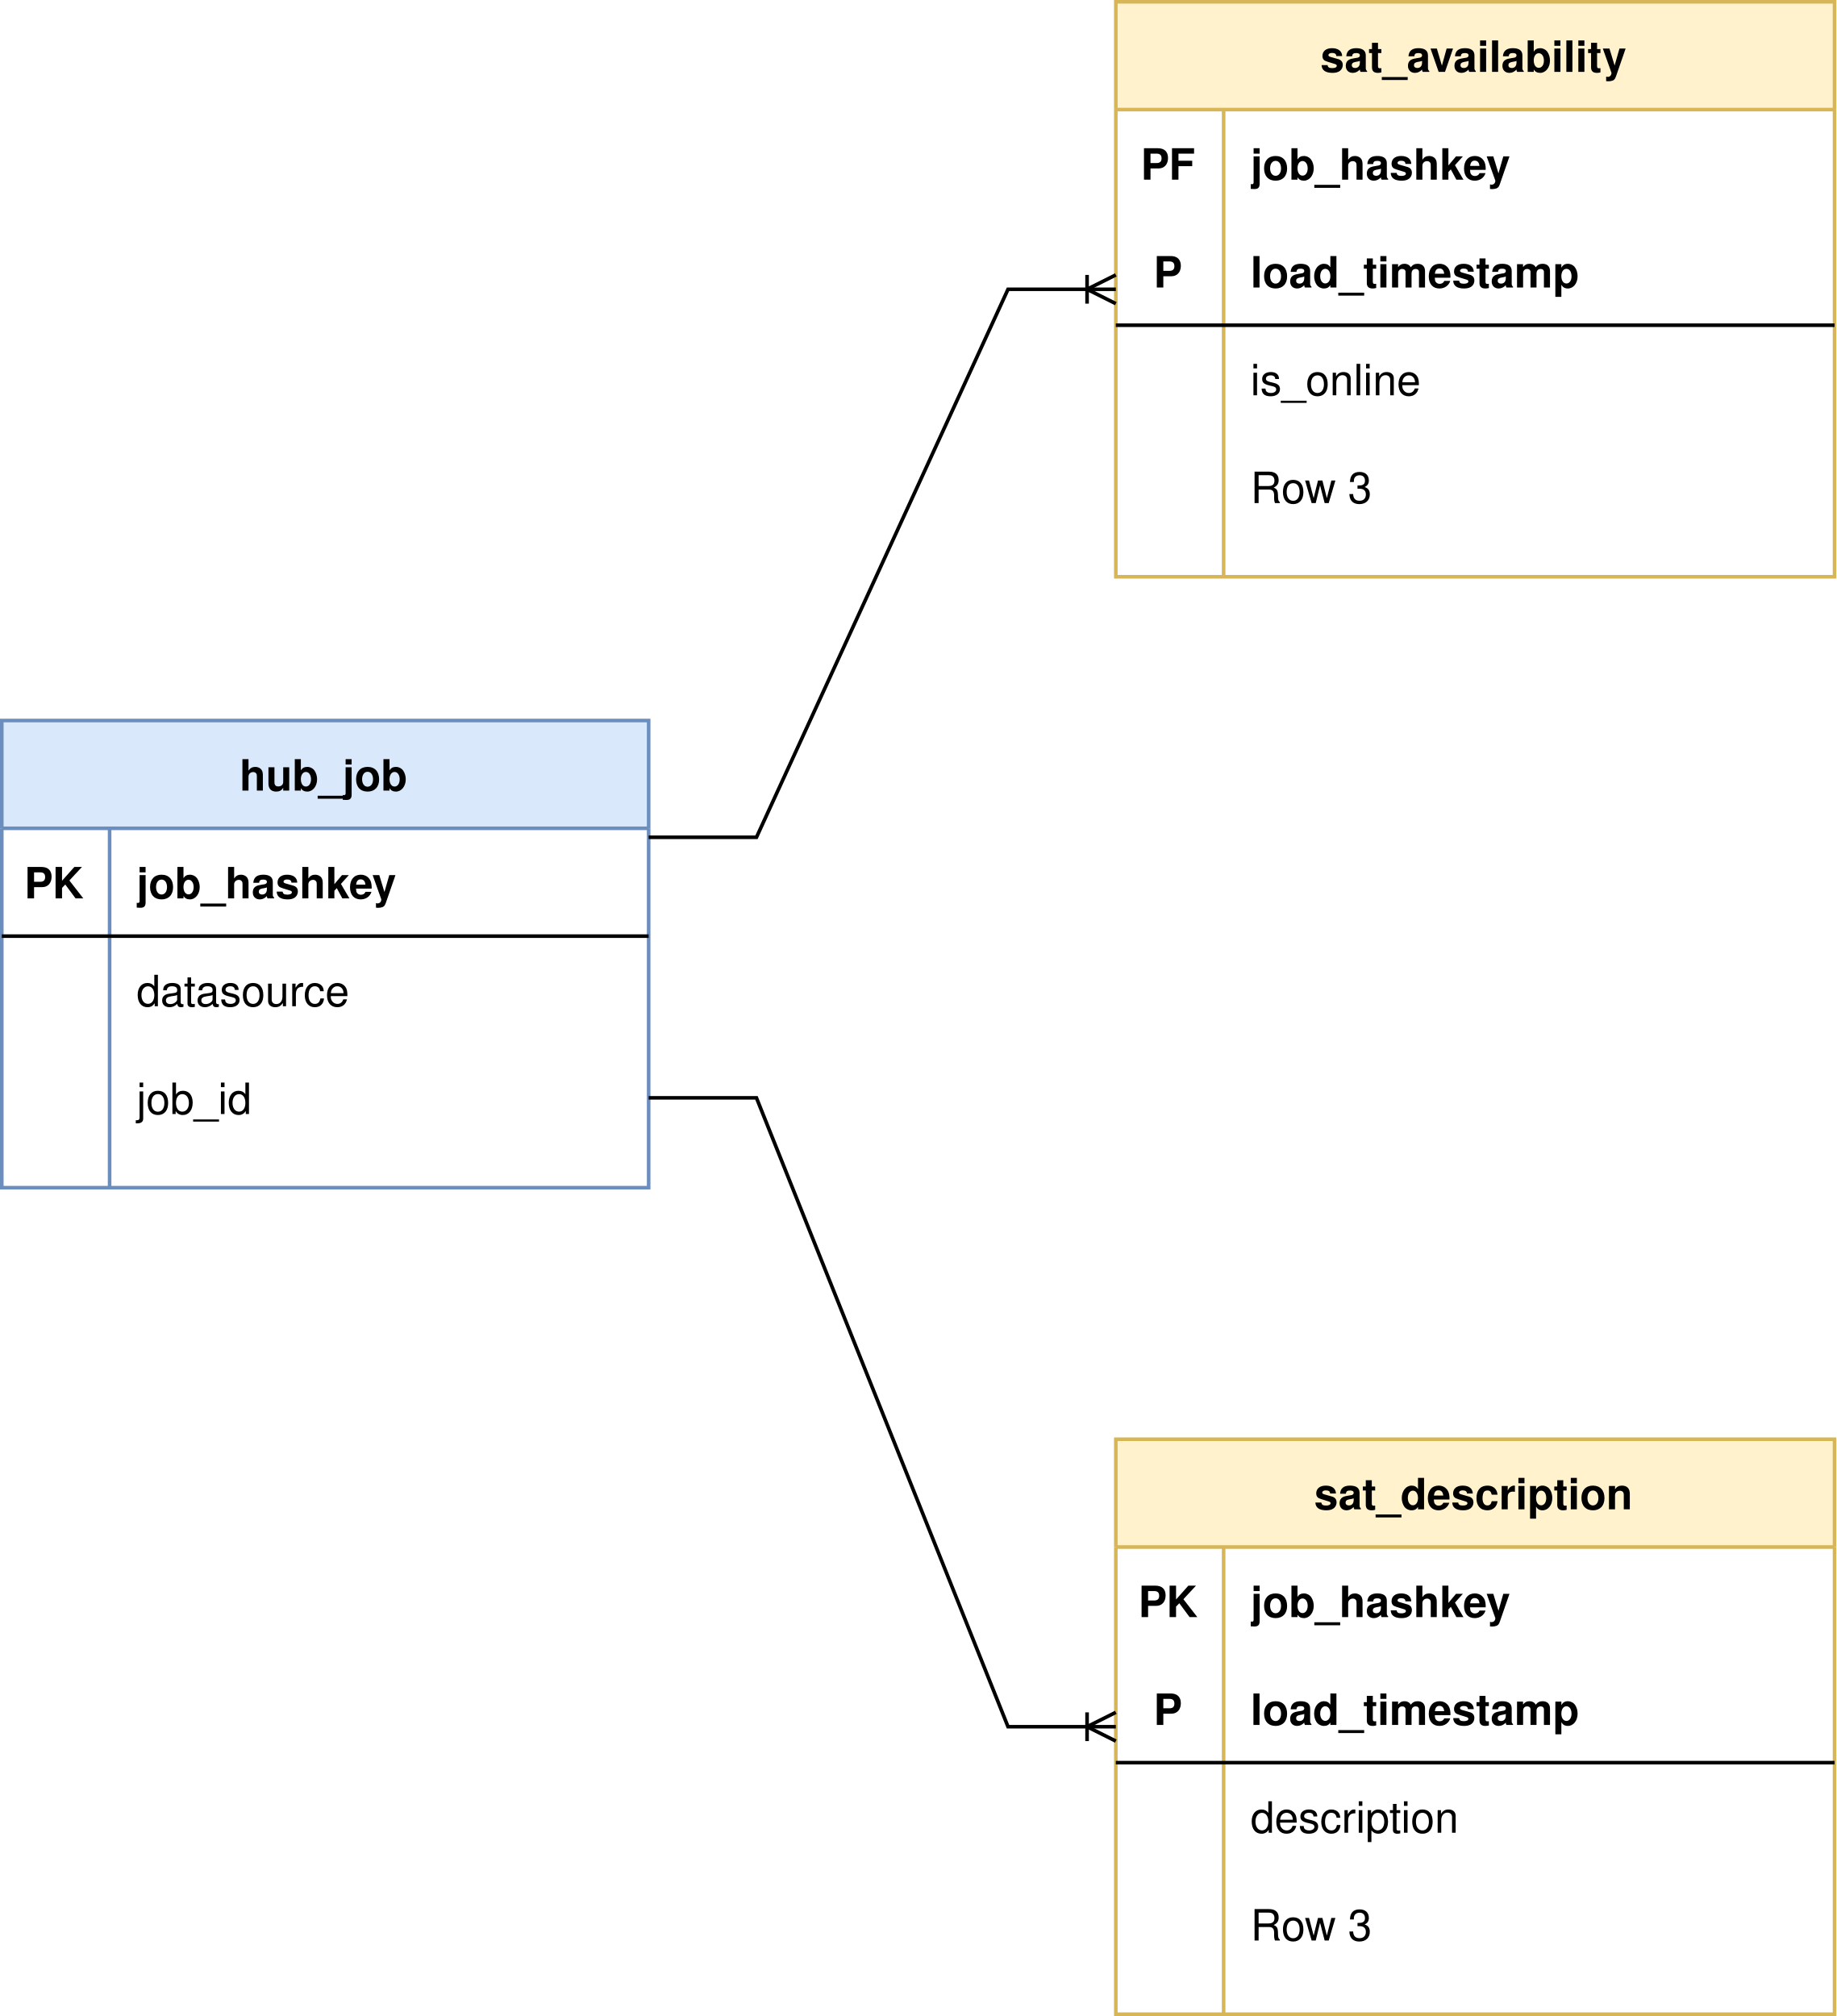
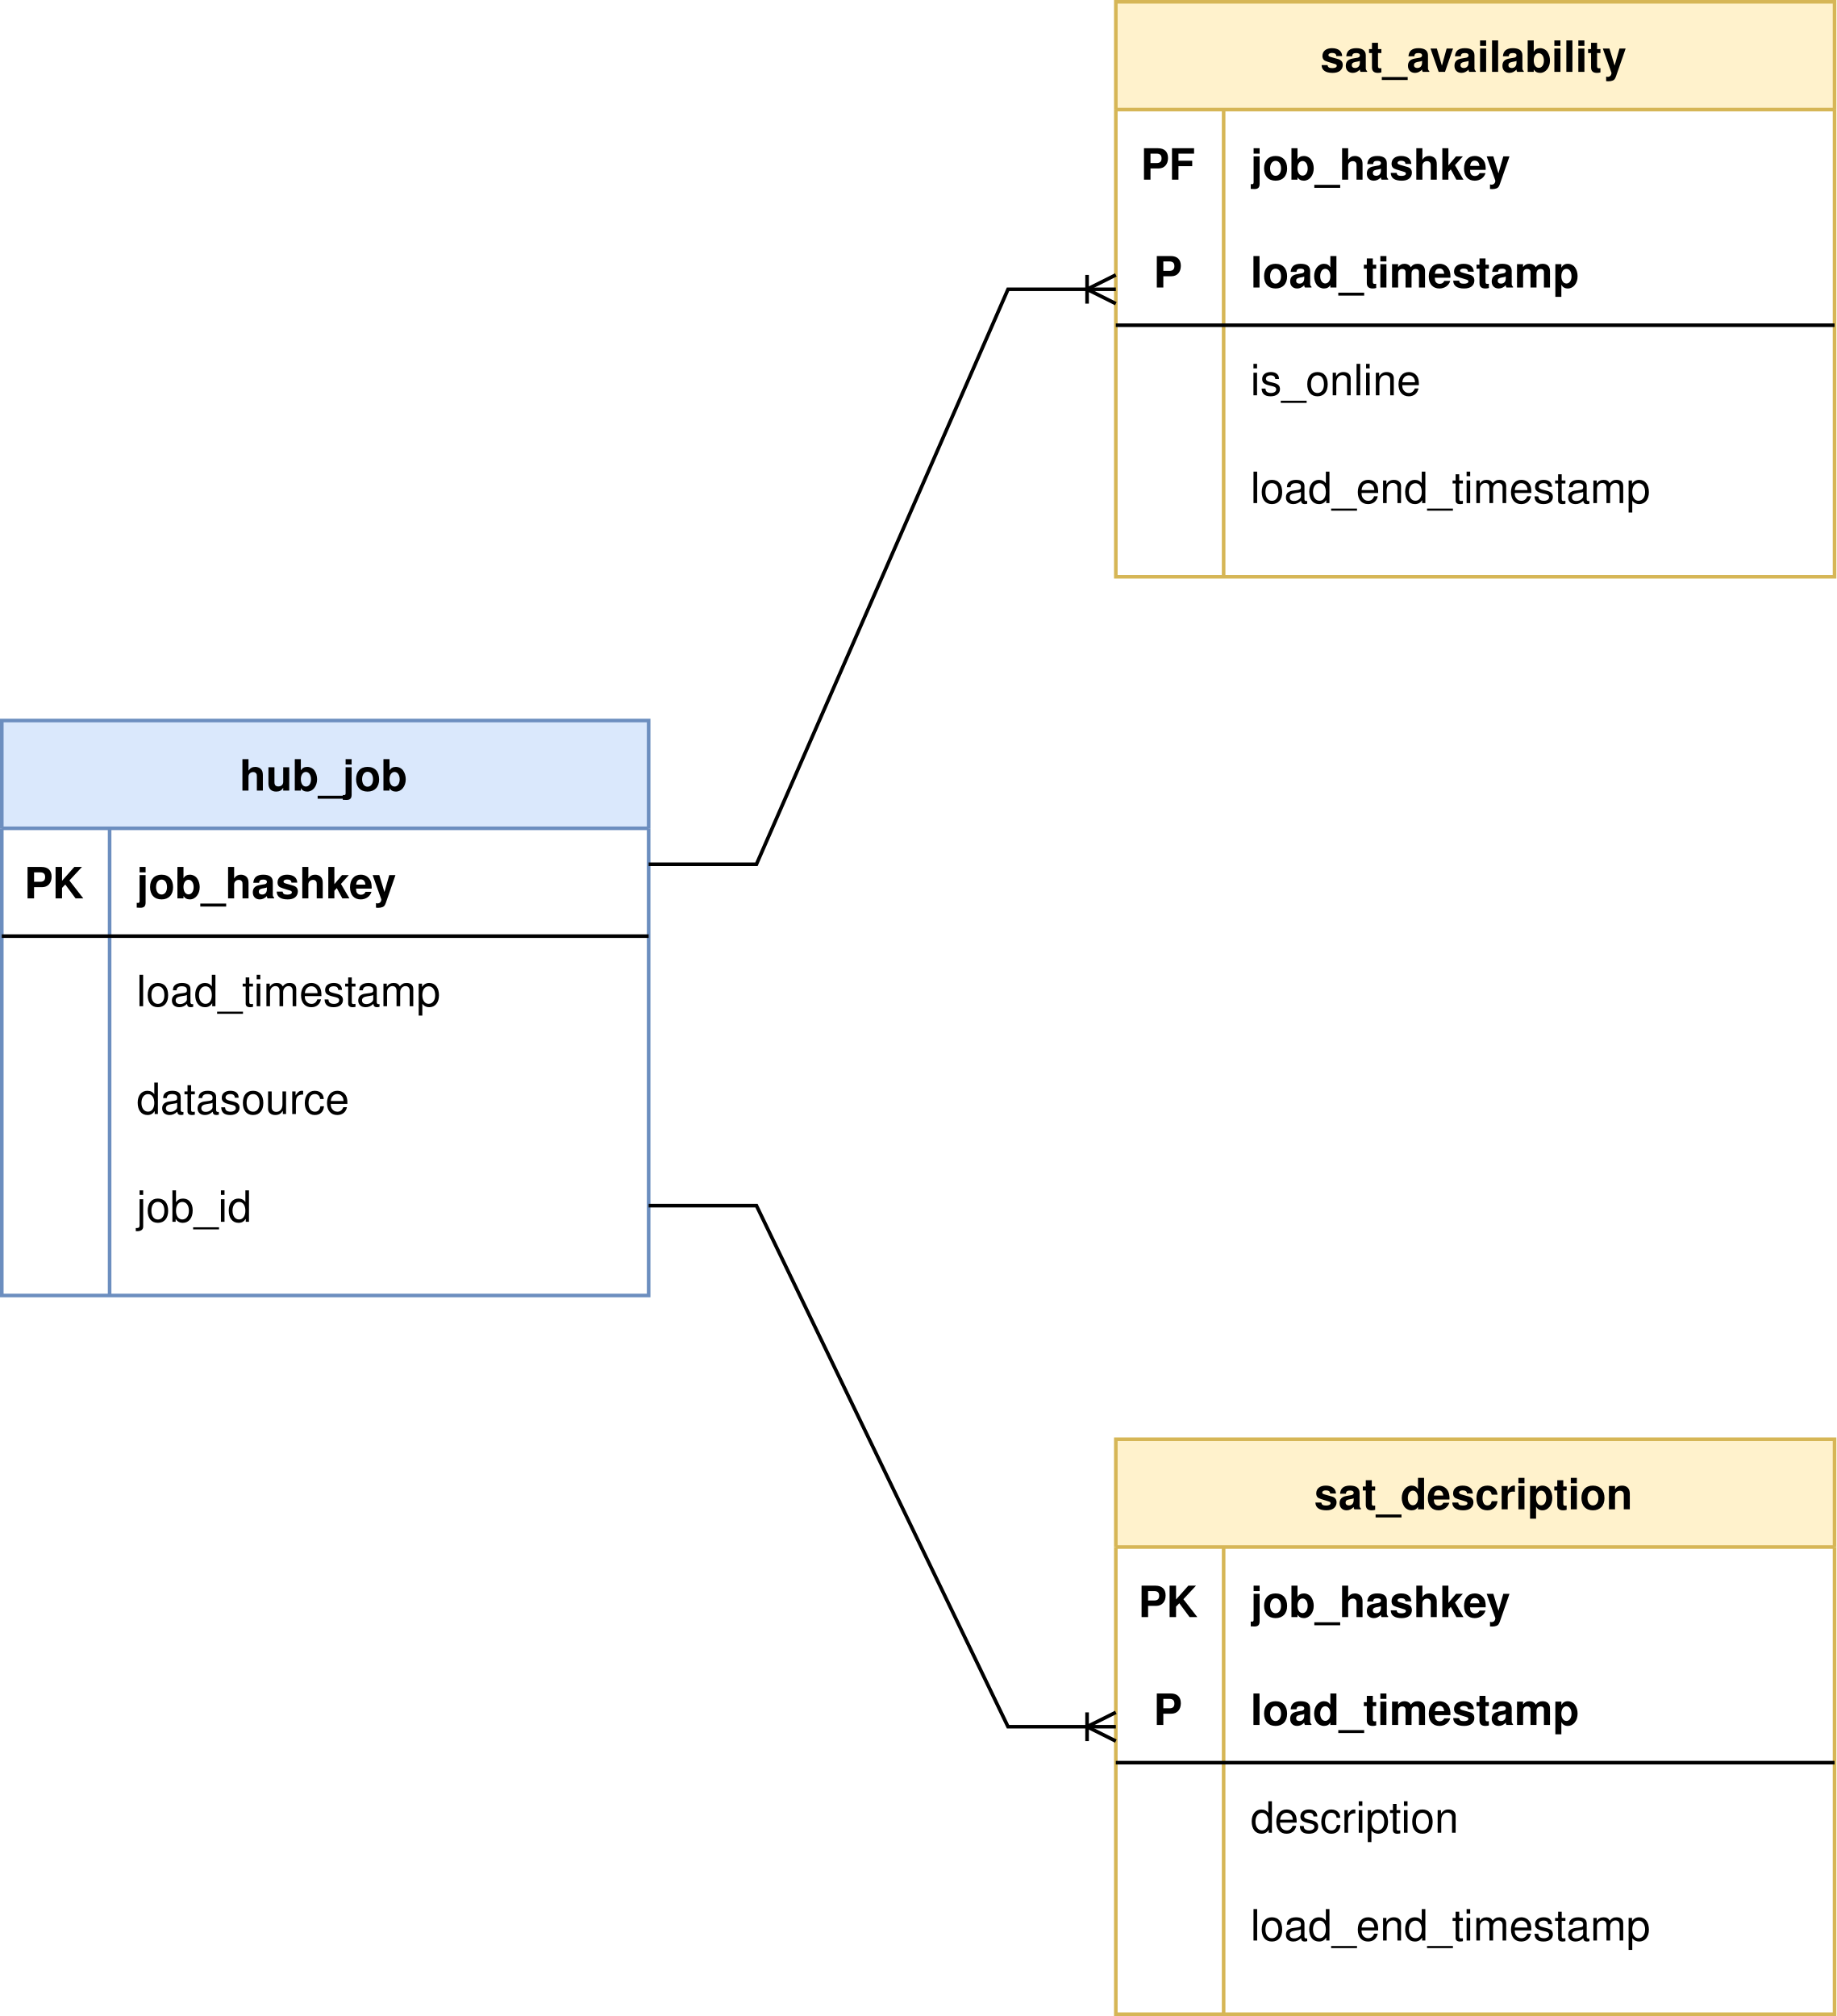
- <svg xmlns="http://www.w3.org/2000/svg" version="1.1" width="511px" height="561px" viewBox="-0.5 -0.5 511 561" content="&lt;mxfile host=&quot;app.diagrams.net&quot; modified=&quot;2021-11-23T22:18:39.927Z&quot; agent=&quot;5.0 (Macintosh; Intel Mac OS X 10_15_7) AppleWebKit/537.36 (KHTML, like Gecko) Chrome/95.0.464.69 Safari/537.36&quot; etag=&quot;e-z4u4BD4sF52vDlF9X3&quot; version=&quot;15.8.4&quot; type=&quot;github&quot;&gt;&lt;diagram id=&quot;11zEsAdesDTtJvo0_wrY&quot; name=&quot;Page-1&quot;&gt;7Vxdb+I4FP01PO4ocUiAx0JhZrUdqduOdnafkCGGeGriKDEF5tevTZwPYlKCgBBqJKTG1/a143t8bN8bt2UNFuuvIQy879RFpAUMd92yHlsAmG3g8D9CsoklHbMdC+YhdmWhTPCKfyMpNKR0iV0U7RRklBKGg13hlPo+mrIdGQxDutotNqNkt9UAzpEieJ1Cokp/Ypd5Umo6vSzjG8JzTzbdBZ04YwGTwvJNIg+6dJUTWcOWNQgpZfHTYj1ARAxeMi5xvVFJbtqxEPmsSgX6z5+j1cPf7Wf6/vut7Y2nT8PJH6Yj7fMOyVK+cgTZGL5DTOAEE8w2svtsk4wJf5NAPDI4EaJ+xGDIpOksgwu4MRjEPgq5wNymCYFBhLfFY4mHifsEN3TJEkVJqj/Da+S+xJYTZbkRn7gykRTKZ1z5q+yMyIYEz33+POXjIFrshyjifXmCEZMlZpiQASU03HbfGo1GYDDY9jukbyiX4zoTx3ZEzgovCPTRKFfTRTO4JKKDcsRQyNC61BhmamI+NxBdIBbykTRkhXZXokJOCzNBySoDGTCkzMvhy3SkEEpgz1PdaXMvfCJAf85HKG3PMgvt2Wp7aR/y7VmF5iDhg+xDhvp06btRHnH8IfeqmWiLw6Mw2VEwWYpBPuQMQ5K9chFtAjJuSIMfMJwjJgUBxQIsw3durhRXOVv71BeaGA1kJkGzpO6EMkYXCTblSKVKt8Nk9/mPD9zA+GK3bN7dAU+bWZr/RPGQDajPQcinitCBOGJXSKC2gEzZm0qw+2iWq2jc7Br5EPiKYMhjbwcFx5u8q5j8eXSc0bf8DzOjH21Po2DPItFQPvQzsqVwD7su8k+0SWe/TXJGsI60wZ75f6S2WqZ3T7H1LzoZezDy3lD5alOP0ZPVJC7bjwI4xf78Ka7pFFBh14eKdatsppqds6KkkroaYALalmakfzl+d67N76DdVvm9NQCtB+M4I98YyUsQ60fyoG0rBicUumOGFxztcBHozfOlwNCO59N+NHy3XwTQTRB/79rEb3bME6179pmPXJzou8CuvmPsN8hnJ3yzAxRD42hMfYK5jRrO9TVhQENuV72Ld24/E7dXdhlekNxPddTdGrmXWOTzk7vqnnvhowqMI8/ot0/tJQjQj9p7KiS85WT8i05KIXGj8SIXou5sqnjleY4z7aLJrFVDvCg1e+Kx30P+ZncPNMzLsX9P9eM2cXFvpscunj7HRGT2mvdyHrtkJ5H32P11Zba/cEQmBrR+yzsw1EP6PSJzCBUfLPn2eZf8KupqgYl6xG8i4TfzNHeA8PeEaOomfOtE697WYU6iWUe2V2NxLmQwostwqpmrrhQEGpK7GrC7k/uZyH1PGKZucj/VEXtr5G7rSu6qS1Zs5XklzYi9BAD6EbtZYdeO3DlKjlB8YDHbvCACGab+MMuJD1qx244rtfoeWxA5fZHvPoiv7Xly+MLx8YN+h/5m64zjL4bcZNKvMfs3qcKf/xPyL8CWycd1rtzjRibi3ooulmJAiuQWpoLXkiULU2nJsuhL3sR7P9BOhOF2BN93O/0Bjp7FSpYh1ElOBIlHqFvATvyyslaGG0VRu6CobRYUxWOhKDobAIF6sBBXDFwUTUMcCJCVctONeoybeMPAvt8wyEFSPQI1cbN7OzcM5CQ/xp9d8xeoQD3ffHJ/tkS5hptgoJ527v7sQ6jQLoTNd0a6rwKXI/wGXDlQT8J6XDnQ9CMlvuNVDH6/clABGPoRP7iNC8aN9HUfIv6rXzkAQOWBK8/8y/q6gaYXiTnWFENXcSo1hO1rQoF+7G6d+iHDnd1L2f36lw6Adarv7sbo3dL1CrGleuy0vHRQigANqb2Cx+a6sczaQpnpBzsHQ5mlnF5XKNMqhjJ79q6KyqHM3q4icLZQJk9m/4ktLp79Pztr+D8=&lt;/diagram&gt;&lt;/mxfile&gt;" resource="https://app.diagrams.net/#Hpetracarrion%2Fjob-market-analytics%2Fmain%2Fdoc%2Fdata-vault-model.drawio.svg">
+ <svg xmlns="http://www.w3.org/2000/svg" version="1.1" width="511px" height="561px" viewBox="-0.5 -0.5 511 561" content="&lt;mxfile host=&quot;app.diagrams.net&quot; modified=&quot;2021-11-23T22:25:22.789Z&quot; agent=&quot;5.0 (Macintosh; Intel Mac OS X 10_15_7) AppleWebKit/537.36 (KHTML, like Gecko) Chrome/95.0.464.69 Safari/537.36&quot; etag=&quot;qwnPl5fKB0kdrOx3F0eP&quot; version=&quot;15.8.4&quot; type=&quot;github&quot;&gt;&lt;diagram id=&quot;11zEsAdesDTtJvo0_wrY&quot; name=&quot;Page-1&quot;&gt;7Vxbk+IoFP41Pu5UQi7qY2vrzNb2VPV2T+3sPllo0DCNwUqw1fn1C4ZcDKbVUmPSWGWV4QAHwvn4IOeEtKz+fP01hAv/O/UQaQHDW7esxxYApg1c/ickm1jSNu1YMAuxJwtlglf8G0mhIaVL7KFopyCjlDC82BVOaBCgCduRwTCkq91iU0p2W13AGVIErxNIVOlP7DFfSk23m2V8Q3jmy6Y7oB1nzGFSWN5J5EOPrnIia9Cy+iGlLL6ar/uIiMFLxiWuNyzJTTsWooAdU4H+8+dw9fC3/Uzff7/Z/mjyNBj/YbrSPu+QLOUtR5CN4DvEBI4xwWwju882yZjwO1mISwbHQtSLGAyZNJ1lcAE3BoM4QCEXmNs0IXAR4W3xWOJj4j3BDV2yRFGS6k3xGnkvseVEWW7EJ65MJIXyKVf+KjsjsiHBs4BfT/g4iBZ7IYp4X55gxGSJKSakTwkNt923hsMh6Pe3/Q7pG8rleO7YdVyRs8JzAgM0zNX00BQuieigHDEUMrQuNYaZmpjPDUTniIV8JA1Zwe5IVMhpYSYoWWUgA4aU+Tl8ma4UQgnsWao7be6FTwQYzPgIpe1ZZqE9R20v7UO+PavQHCR8kAPIUI8uAy/KI45f5G41E21xeBIm2womSzHIh5xhSLJbLqJNQMYL6eIHDGeIScGCYgGWwTs3V4qrnK0DGghNjC5kJkHTpO6YMkbnCTblSKVKt8Pk9PiPD1zf+OK0HN7dPk+bWZr/RPGQ9WnAQcinitCBOGJXSKC2gEzZm6Ng99EsV9G42TXyIfAVwZDH3g4KTjd5RzH58/A0o2/5H2ZGP9meRsGeRaKhfOinZEvhPvY8FJxpk/Z+m+SMYJ1ogz3z/0RtlUzvrmLrX3Q88mHkv6Hy1aYaoyerSVy2Fy3gBAezp7imW0CFUx0q1q2ymWq2L4qSo9RVABNgW5qR/vX43b01vwPbVvm91QetB+M0IzeM5CWI9SN5YDuKwQmF3ojhOUc7nC/05vlSYGjH82k/ar7bLwKoEcTfvTXxm23zTOtefOYjDyf6rrCrbxv7DfLZCd9sA8XQOBrRgGBuo5pzfUUY0JDbVe/indsvxO1HuwyvSO7nOuqaRu4lFvn85K6657a7eRQ0aEdfERj0Y/muig5/OR79ouNSSDQ0dORB1JlOFAc9z3EnHTSetioIHaVmT5z3e9YBs7MHGh+Gjs5bCLqqS7eO63w9nXfx9DklOLPXvNdz3iWbirzz7q8bs/2VgzMxoPVb6YGhPq/fgzOHUPHBku9cdsk/Rl0lMFGf9utI+PV8sDtA+HuiNVUTvnWmdZv1XCfRrCPbq2G5ZkVpKgKCfgRvN2NH30iC3xOVqZjgHXVH/6kJ3tZ1O++o23kPMhjRZTjRLCxTCgL9yN1QX864k/uFyH1fWKbq7fu5UbeGsXsMZw3Z3VDjb8JZwyvpxexlANCP2c0j/DLIm6HEScYHFrPNCyKQYRoMspzYlRYHZrhSq+ezOZHTFwXegzhaxZODF46PH/Q7DDYCA+LGkJdM+jVm/yZV+PV/Qv4FODL5uM6Ve9zIRNxb0cVSDEiR3MMcZGpgsGRlKi1ZFmrPm3jvaZxEGG5H8H230x/g6FksZRlC3cTnk/j8OwXsxDcra2W4URTZBUW2WVAUj4Wi6GIABKrrSJwn81A0CfFCgKyUmxoaE6zjcTLnfpwsB0nVyVXH3W5zjpPJSX5KxLLi4wZAfcD55BFLiXINN8FAfdq5RywPoUK7l5T4zkj3VeB6hF+D82Xqk7Ae58s0fSOV73gVgzcrcnnt82X3t1MT7mrG1yRq6ew+RPw3P18GgMoDN5751/V1A02/GsGxphj6GKdSTdi+IhTox+7Wua+q3dn9pFBmxfRuneu7axi9W7p+L8Iq+V6ExifMSsGgIcsf4by5bVizsqhm+vLOwahmKb1XFdW0ilHNrrOr4uioZndXEbhYVJMnsy9wxsWz75hag/8B&lt;/diagram&gt;&lt;/mxfile&gt;" resource="https://app.diagrams.net/#Hpetracarrion%2Fjob-market-analytics%2Fmain%2Fdoc%2Fdata-vault-model.drawio.svg">
  <defs>
    <clipPath id="mx-clip-310-30-30-30-0">
      <rect x="310" y="30" width="30" height="30" />
    </clipPath>
    <clipPath id="mx-clip-346-30-164-30-0">
      <rect x="346" y="30" width="164" height="30" />
    </clipPath>
    <clipPath id="mx-clip-310-60-30-30-0">
      <rect x="310" y="60" width="30" height="30" />
    </clipPath>
    <clipPath id="mx-clip-346-60-164-30-0">
      <rect x="346" y="60" width="164" height="30" />
    </clipPath>
    <clipPath id="mx-clip-346-90-164-30-0">
      <rect x="346" y="90" width="164" height="30" />
    </clipPath>
    <clipPath id="mx-clip-346-120-164-30-0">
      <rect x="346" y="120" width="164" height="30" />
    </clipPath>
    <clipPath id="mx-clip-0-230-30-30-0">
      <rect x="0" y="230" width="30" height="30" />
    </clipPath>
    <clipPath id="mx-clip-36-230-144-30-0">
      <rect x="36" y="230" width="144" height="30" />
    </clipPath>
    <clipPath id="mx-clip-36-260-144-30-0">
      <rect x="36" y="260" width="144" height="30" />
    </clipPath>
    <clipPath id="mx-clip-36-290-144-30-0">
      <rect x="36" y="290" width="144" height="30" />
+     </clipPath>
+     <clipPath id="mx-clip-36-320-144-30-0">
+       <rect x="36" y="320" width="144" height="30" />
    </clipPath>
    <clipPath id="mx-clip-310-430-30-30-0">
      <rect x="310" y="430" width="30" height="30" />
    </clipPath>
    <clipPath id="mx-clip-346-430-164-30-0">
      <rect x="346" y="430" width="164" height="30" />
    </clipPath>
    <clipPath id="mx-clip-310-460-30-30-0">
      <rect x="310" y="460" width="30" height="30" />
    </clipPath>
    <clipPath id="mx-clip-346-460-164-30-0">
      <rect x="346" y="460" width="164" height="30" />
    </clipPath>
    <clipPath id="mx-clip-346-490-164-30-0">
      <rect x="346" y="490" width="164" height="30" />
    </clipPath>
    <clipPath id="mx-clip-346-520-164-30-0">
      <rect x="346" y="520" width="164" height="30" />
    </clipPath>
  </defs>
  <g>
    <path d="M 310 30 L 310 0 L 510 0 L 510 30" fill="#fff2cc" stroke="#d6b656" stroke-miterlimit="10" pointer-events="all" />
    <path d="M 310 30 L 310 160 L 510 160 L 510 30" fill="rgba(255, 255, 255, 1)" stroke="#d6b656" stroke-miterlimit="10" pointer-events="all" />
    <path d="M 310 30 L 510 30" fill="none" stroke="#d6b656" stroke-miterlimit="10" pointer-events="all" />
    <path d="M 340 30 L 340 160" fill="none" stroke="#d6b656" stroke-miterlimit="10" pointer-events="all" />
    <g fill="rgba(0, 0, 0, 1)" font-family="Helvetica" font-weight="bold" text-anchor="middle" font-size="12px">
      <text x="409.5" y="19.5">sat_availability</text>
    </g>
    <path d="M 310 30 M 340 30 M 340 60 M 310 60" fill="none" stroke="rgba(0, 0, 0, 1)" stroke-miterlimit="10" pointer-events="none" />
    <g fill="rgba(0, 0, 0, 1)" font-family="Helvetica" font-weight="bold" pointer-events="none" clip-path="url(#mx-clip-310-30-30-30-0)" text-anchor="middle" font-size="12px">
      <text x="324.5" y="49.5">PF</text>
    </g>
    <path d="M 340 30 M 510 30 M 510 60 M 340 60" fill="none" stroke="rgba(0, 0, 0, 1)" stroke-miterlimit="10" pointer-events="none" />
    <g fill="rgba(0, 0, 0, 1)" font-family="Helvetica" font-weight="bold" text-decoration="underline" pointer-events="none" clip-path="url(#mx-clip-346-30-164-30-0)" font-size="12px">
      <text x="347.5" y="49.5">job_hashkey</text>
    </g>
    <path d="M 310 60 M 510 60 M 510 90 L 310 90" fill="none" stroke="rgba(0, 0, 0, 1)" stroke-miterlimit="10" pointer-events="none" />
    <path d="M 310 60 M 340 60 M 340 90 M 310 90" fill="none" stroke="rgba(0, 0, 0, 1)" stroke-miterlimit="10" pointer-events="none" />
    <g fill="rgba(0, 0, 0, 1)" font-family="Helvetica" font-weight="bold" pointer-events="none" clip-path="url(#mx-clip-310-60-30-30-0)" text-anchor="middle" font-size="12px">
      <text x="324.5" y="79.5">P </text>
    </g>
    <path d="M 340 60 M 510 60 M 510 90 M 340 90" fill="none" stroke="rgba(0, 0, 0, 1)" stroke-miterlimit="10" pointer-events="none" />
    <g fill="rgba(0, 0, 0, 1)" font-family="Helvetica" font-weight="bold" text-decoration="underline" pointer-events="none" clip-path="url(#mx-clip-346-60-164-30-0)" font-size="12px">
      <text x="347.5" y="79.5">load_timestamp</text>
    </g>
    <path d="M 310 90 M 510 90 M 510 120 M 310 120" fill="none" stroke="rgba(0, 0, 0, 1)" stroke-miterlimit="10" pointer-events="none" />
    <path d="M 310 90 M 340 90 M 340 120 M 310 120" fill="none" stroke="rgba(0, 0, 0, 1)" stroke-miterlimit="10" pointer-events="none" />
    <path d="M 340 90 M 510 90 M 510 120 M 340 120" fill="none" stroke="rgba(0, 0, 0, 1)" stroke-miterlimit="10" pointer-events="none" />
    <g fill="rgba(0, 0, 0, 1)" font-family="Helvetica" pointer-events="none" clip-path="url(#mx-clip-346-90-164-30-0)" font-size="12px">
      <text x="347.5" y="109.5">is_online</text>
    </g>
    <path d="M 310 120 M 510 120 M 510 150 M 310 150" fill="none" stroke="rgba(0, 0, 0, 1)" stroke-miterlimit="10" pointer-events="none" />
    <path d="M 310 120 M 340 120 M 340 150 M 310 150" fill="none" stroke="rgba(0, 0, 0, 1)" stroke-miterlimit="10" pointer-events="none" />
    <path d="M 340 120 M 510 120 M 510 150 M 340 150" fill="none" stroke="rgba(0, 0, 0, 1)" stroke-miterlimit="10" pointer-events="none" />
    <g fill="rgba(0, 0, 0, 1)" font-family="Helvetica" pointer-events="none" clip-path="url(#mx-clip-346-120-164-30-0)" font-size="12px">
-       <text x="347.5" y="139.5">Row 3</text>
+       <text x="347.5" y="139.5">load_end_timestamp</text>
    </g>
    <path d="M 0 230 L 0 200 L 180 200 L 180 230" fill="#dae8fc" stroke="#6c8ebf" stroke-miterlimit="10" pointer-events="none" />
-     <path d="M 0 230 L 0 330 L 180 330 L 180 230" fill="rgba(255, 255, 255, 1)" stroke="#6c8ebf" stroke-miterlimit="10" pointer-events="none" />
+     <path d="M 0 230 L 0 360 L 180 360 L 180 230" fill="rgba(255, 255, 255, 1)" stroke="#6c8ebf" stroke-miterlimit="10" pointer-events="none" />
    <path d="M 0 230 L 180 230" fill="none" stroke="#6c8ebf" stroke-miterlimit="10" pointer-events="none" />
-     <path d="M 30 230 L 30 330" fill="none" stroke="#6c8ebf" stroke-miterlimit="10" pointer-events="none" />
+     <path d="M 30 230 L 30 360" fill="none" stroke="#6c8ebf" stroke-miterlimit="10" pointer-events="none" />
    <g fill="rgba(0, 0, 0, 1)" font-family="Helvetica" font-weight="bold" pointer-events="none" text-anchor="middle" font-size="12px">
      <text x="89.5" y="219.5">hub_job</text>
    </g>
    <path d="M 0 230 M 180 230 M 180 260 L 0 260" fill="none" stroke="rgba(0, 0, 0, 1)" stroke-miterlimit="10" pointer-events="none" />
    <path d="M 0 230 M 30 230 M 30 260 M 0 260" fill="none" stroke="rgba(0, 0, 0, 1)" stroke-miterlimit="10" pointer-events="none" />
    <g fill="rgba(0, 0, 0, 1)" font-family="Helvetica" font-weight="bold" pointer-events="none" clip-path="url(#mx-clip-0-230-30-30-0)" text-anchor="middle" font-size="12px">
      <text x="14.5" y="249.5">PK</text>
    </g>
    <path d="M 30 230 M 180 230 M 180 260 M 30 260" fill="none" stroke="rgba(0, 0, 0, 1)" stroke-miterlimit="10" pointer-events="none" />
    <g fill="rgba(0, 0, 0, 1)" font-family="Helvetica" font-weight="bold" text-decoration="underline" pointer-events="none" clip-path="url(#mx-clip-36-230-144-30-0)" font-size="12px">
      <text x="37.5" y="249.5">job_hashkey</text>
    </g>
    <path d="M 0 260 M 180 260 M 180 290 M 0 290" fill="none" stroke="rgba(0, 0, 0, 1)" stroke-miterlimit="10" pointer-events="none" />
    <path d="M 0 260 M 30 260 M 30 290 M 0 290" fill="none" stroke="rgba(0, 0, 0, 1)" stroke-miterlimit="10" pointer-events="none" />
    <path d="M 30 260 M 180 260 M 180 290 M 30 290" fill="none" stroke="rgba(0, 0, 0, 1)" stroke-miterlimit="10" pointer-events="none" />
    <g fill="rgba(0, 0, 0, 1)" font-family="Helvetica" pointer-events="none" clip-path="url(#mx-clip-36-260-144-30-0)" font-size="12px">
-       <text x="37.5" y="279.5">datasource</text>
+       <text x="37.5" y="279.5">load_timestamp</text>
    </g>
    <path d="M 0 290 M 180 290 M 180 320 M 0 320" fill="none" stroke="rgba(0, 0, 0, 1)" stroke-miterlimit="10" pointer-events="none" />
    <path d="M 0 290 M 30 290 M 30 320 M 0 320" fill="none" stroke="rgba(0, 0, 0, 1)" stroke-miterlimit="10" pointer-events="none" />
    <path d="M 30 290 M 180 290 M 180 320 M 30 320" fill="none" stroke="rgba(0, 0, 0, 1)" stroke-miterlimit="10" pointer-events="none" />
    <g fill="rgba(0, 0, 0, 1)" font-family="Helvetica" pointer-events="none" clip-path="url(#mx-clip-36-290-144-30-0)" font-size="12px">
-       <text x="37.5" y="309.5">job_id</text>
+       <text x="37.5" y="309.5">datasource</text>
    </g>
-     <path d="M 180 232.5 L 210 232.5 L 280 80 L 310 80" fill="none" stroke="rgba(0, 0, 0, 1)" stroke-miterlimit="10" pointer-events="none" />
+     <path d="M 0 320 M 180 320 M 180 350 M 0 350" fill="none" stroke="rgba(0, 0, 0, 1)" stroke-miterlimit="10" pointer-events="none" />
+     <path d="M 0 320 M 30 320 M 30 350 M 0 350" fill="none" stroke="rgba(0, 0, 0, 1)" stroke-miterlimit="10" pointer-events="none" />
+     <path d="M 30 320 M 180 320 M 180 350 M 30 350" fill="none" stroke="rgba(0, 0, 0, 1)" stroke-miterlimit="10" pointer-events="none" />
+     <g fill="rgba(0, 0, 0, 1)" font-family="Helvetica" pointer-events="none" clip-path="url(#mx-clip-36-320-144-30-0)" font-size="12px">
+       <text x="37.5" y="339.5">job_id</text>
+     </g>
+     <path d="M 180 240 L 210 240 L 280 80 L 310 80" fill="none" stroke="rgba(0, 0, 0, 1)" stroke-miterlimit="10" pointer-events="none" />
    <path d="M 302 84 L 302 76 M 310 76 L 302 80 L 310 84" fill="none" stroke="rgba(0, 0, 0, 1)" stroke-miterlimit="10" pointer-events="none" />
    <path d="M 310 430 L 310 400 L 510 400 L 510 430" fill="#fff2cc" stroke="#d6b656" stroke-miterlimit="10" pointer-events="none" />
    <path d="M 310 430 L 310 560 L 510 560 L 510 430" fill="rgba(255, 255, 255, 1)" stroke="#d6b656" stroke-miterlimit="10" pointer-events="none" />
    <path d="M 310 430 L 510 430" fill="none" stroke="#d6b656" stroke-miterlimit="10" pointer-events="none" />
    <path d="M 340 430 L 340 560" fill="none" stroke="#d6b656" stroke-miterlimit="10" pointer-events="none" />
    <g fill="rgba(0, 0, 0, 1)" font-family="Helvetica" font-weight="bold" pointer-events="none" text-anchor="middle" font-size="12px">
      <text x="409.5" y="419.5">sat_description</text>
    </g>
    <path d="M 310 430 M 340 430 M 340 460 M 310 460" fill="none" stroke="rgba(0, 0, 0, 1)" stroke-miterlimit="10" pointer-events="none" />
    <g fill="rgba(0, 0, 0, 1)" font-family="Helvetica" font-weight="bold" pointer-events="none" clip-path="url(#mx-clip-310-430-30-30-0)" text-anchor="middle" font-size="12px">
      <text x="324.5" y="449.5">PK</text>
    </g>
    <path d="M 340 430 M 510 430 M 510 460 M 340 460" fill="none" stroke="rgba(0, 0, 0, 1)" stroke-miterlimit="10" pointer-events="none" />
    <g fill="rgba(0, 0, 0, 1)" font-family="Helvetica" font-weight="bold" text-decoration="underline" pointer-events="none" clip-path="url(#mx-clip-346-430-164-30-0)" font-size="12px">
      <text x="347.5" y="449.5">job_hashkey</text>
    </g>
    <path d="M 310 460 M 510 460 M 510 490 L 310 490" fill="none" stroke="rgba(0, 0, 0, 1)" stroke-miterlimit="10" pointer-events="none" />
    <path d="M 310 460 M 340 460 M 340 490 M 310 490" fill="none" stroke="rgba(0, 0, 0, 1)" stroke-miterlimit="10" pointer-events="none" />
    <g fill="rgba(0, 0, 0, 1)" font-family="Helvetica" font-weight="bold" pointer-events="none" clip-path="url(#mx-clip-310-460-30-30-0)" text-anchor="middle" font-size="12px">
      <text x="324.5" y="479.5">P </text>
    </g>
    <path d="M 340 460 M 510 460 M 510 490 M 340 490" fill="none" stroke="rgba(0, 0, 0, 1)" stroke-miterlimit="10" pointer-events="none" />
    <g fill="rgba(0, 0, 0, 1)" font-family="Helvetica" font-weight="bold" text-decoration="underline" pointer-events="none" clip-path="url(#mx-clip-346-460-164-30-0)" font-size="12px">
      <text x="347.5" y="479.5">load_timestamp</text>
    </g>
    <path d="M 310 490 M 510 490 M 510 520 M 310 520" fill="none" stroke="rgba(0, 0, 0, 1)" stroke-miterlimit="10" pointer-events="none" />
    <path d="M 310 490 M 340 490 M 340 520 M 310 520" fill="none" stroke="rgba(0, 0, 0, 1)" stroke-miterlimit="10" pointer-events="none" />
    <path d="M 340 490 M 510 490 M 510 520 M 340 520" fill="none" stroke="rgba(0, 0, 0, 1)" stroke-miterlimit="10" pointer-events="none" />
    <g fill="rgba(0, 0, 0, 1)" font-family="Helvetica" pointer-events="none" clip-path="url(#mx-clip-346-490-164-30-0)" font-size="12px">
      <text x="347.5" y="509.5">description</text>
    </g>
    <path d="M 310 520 M 510 520 M 510 550 M 310 550" fill="none" stroke="rgba(0, 0, 0, 1)" stroke-miterlimit="10" pointer-events="none" />
    <path d="M 310 520 M 340 520 M 340 550 M 310 550" fill="none" stroke="rgba(0, 0, 0, 1)" stroke-miterlimit="10" pointer-events="none" />
    <path d="M 340 520 M 510 520 M 510 550 M 340 550" fill="none" stroke="rgba(0, 0, 0, 1)" stroke-miterlimit="10" pointer-events="none" />
    <g fill="rgba(0, 0, 0, 1)" font-family="Helvetica" pointer-events="none" clip-path="url(#mx-clip-346-520-164-30-0)" font-size="12px">
-       <text x="347.5" y="539.5">Row 3</text>
+       <text x="347.5" y="539.5">load_end_timestamp</text>
    </g>
-     <path d="M 180 305 L 210 305 L 280 480 L 310 480" fill="none" stroke="rgba(0, 0, 0, 1)" stroke-miterlimit="10" pointer-events="none" />
+     <path d="M 180 335 L 210 335 L 280 480 L 310 480" fill="none" stroke="rgba(0, 0, 0, 1)" stroke-miterlimit="10" pointer-events="none" />
    <path d="M 302 484 L 302 476 M 310 476 L 302 480 L 310 484" fill="none" stroke="rgba(0, 0, 0, 1)" stroke-miterlimit="10" pointer-events="none" />
  </g>
</svg>
